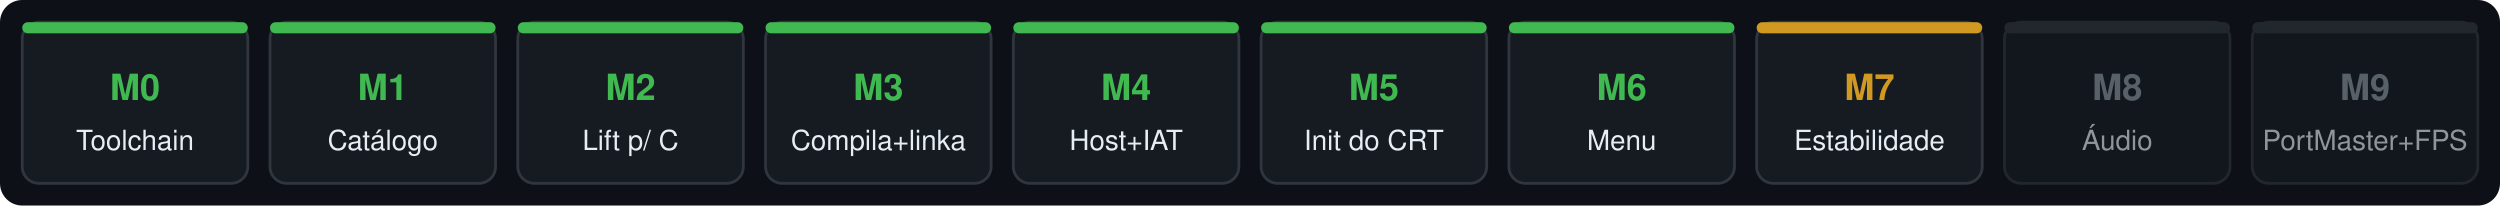
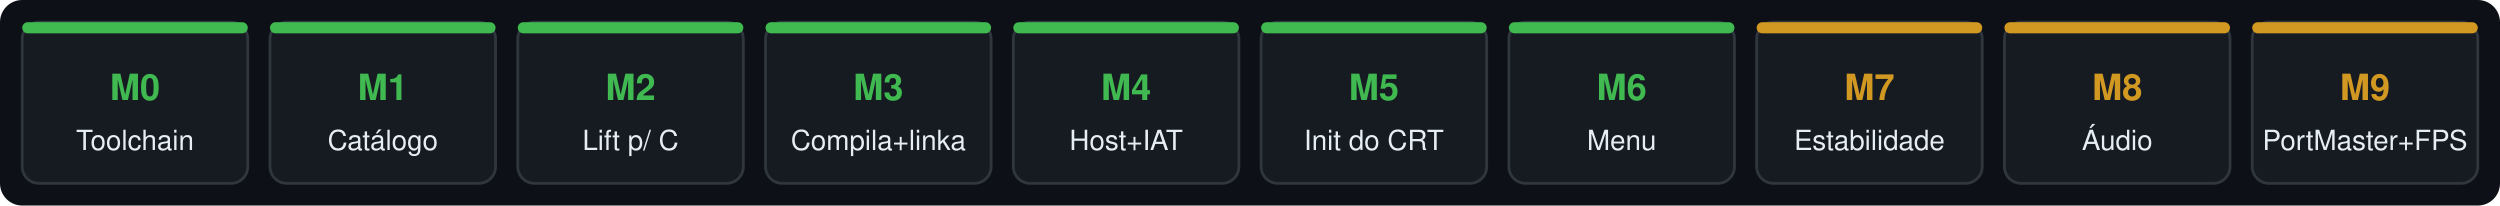
<svg xmlns="http://www.w3.org/2000/svg" width="900" height="74" viewBox="0 0 900 74">
  <rect width="900" height="74" rx="8" fill="#0d1117" />
  <g opacity="1">
    <rect x="8.0" y="8" width="81.2" height="58" rx="6" fill="#161b22" stroke="#30363d" />
    <rect x="8.0" y="8" width="81.2" height="4" rx="2" fill="#3fb950" />
    <text x="48.6" y="36" text-anchor="middle" font-family="-apple-system,Segoe UI,Helvetica,Arial,sans-serif" font-size="13" font-weight="700" fill="#3fb950">M0</text>
    <text x="48.6" y="54" text-anchor="middle" font-family="-apple-system,Segoe UI,Helvetica,Arial,sans-serif" font-size="10" fill="#e6edf3">Toolchain</text>
  </g>
  <g opacity="1">
    <rect x="97.2" y="8" width="81.2" height="58" rx="6" fill="#161b22" stroke="#30363d" />
    <rect x="97.2" y="8" width="81.2" height="4" rx="2" fill="#3fb950" />
    <text x="137.8" y="36" text-anchor="middle" font-family="-apple-system,Segoe UI,Helvetica,Arial,sans-serif" font-size="13" font-weight="700" fill="#3fb950">M1</text>
    <text x="137.8" y="54" text-anchor="middle" font-family="-apple-system,Segoe UI,Helvetica,Arial,sans-serif" font-size="10" fill="#e6edf3">Catálogo</text>
  </g>
  <g opacity="1">
    <rect x="186.4" y="8" width="81.2" height="58" rx="6" fill="#161b22" stroke="#30363d" />
    <rect x="186.4" y="8" width="81.2" height="4" rx="2" fill="#3fb950" />
    <text x="227.0" y="36" text-anchor="middle" font-family="-apple-system,Segoe UI,Helvetica,Arial,sans-serif" font-size="13" font-weight="700" fill="#3fb950">M2</text>
    <text x="227.0" y="54" text-anchor="middle" font-family="-apple-system,Segoe UI,Helvetica,Arial,sans-serif" font-size="10" fill="#e6edf3">Lift p/ C</text>
  </g>
  <g opacity="1">
    <rect x="275.6" y="8" width="81.2" height="58" rx="6" fill="#161b22" stroke="#30363d" />
    <rect x="275.6" y="8" width="81.2" height="4" rx="2" fill="#3fb950" />
    <text x="316.2" y="36" text-anchor="middle" font-family="-apple-system,Segoe UI,Helvetica,Arial,sans-serif" font-size="13" font-weight="700" fill="#3fb950">M3</text>
    <text x="316.2" y="54" text-anchor="middle" font-family="-apple-system,Segoe UI,Helvetica,Arial,sans-serif" font-size="10" fill="#e6edf3">Compila+linka</text>
  </g>
  <g opacity="1">
    <rect x="364.8" y="8" width="81.2" height="58" rx="6" fill="#161b22" stroke="#30363d" />
    <rect x="364.8" y="8" width="81.2" height="4" rx="2" fill="#3fb950" />
    <text x="405.4" y="36" text-anchor="middle" font-family="-apple-system,Segoe UI,Helvetica,Arial,sans-serif" font-size="13" font-weight="700" fill="#3fb950">M4</text>
    <text x="405.4" y="54" text-anchor="middle" font-family="-apple-system,Segoe UI,Helvetica,Arial,sans-serif" font-size="10" fill="#e6edf3">Host+IAT</text>
  </g>
  <g opacity="1">
    <rect x="454.0" y="8" width="81.2" height="58" rx="6" fill="#161b22" stroke="#30363d" />
    <rect x="454.0" y="8" width="81.2" height="4" rx="2" fill="#3fb950" />
    <text x="494.6" y="36" text-anchor="middle" font-family="-apple-system,Segoe UI,Helvetica,Arial,sans-serif" font-size="13" font-weight="700" fill="#3fb950">M5</text>
    <text x="494.6" y="54" text-anchor="middle" font-family="-apple-system,Segoe UI,Helvetica,Arial,sans-serif" font-size="10" fill="#e6edf3">Init do CRT</text>
  </g>
  <g opacity="1">
    <rect x="543.2" y="8" width="81.2" height="58" rx="6" fill="#161b22" stroke="#30363d" />
    <rect x="543.2" y="8" width="81.2" height="4" rx="2" fill="#3fb950" />
    <text x="583.8" y="36" text-anchor="middle" font-family="-apple-system,Segoe UI,Helvetica,Arial,sans-serif" font-size="13" font-weight="700" fill="#3fb950">M6</text>
    <text x="583.8" y="54" text-anchor="middle" font-family="-apple-system,Segoe UI,Helvetica,Arial,sans-serif" font-size="10" fill="#e6edf3">Menu</text>
  </g>
  <g opacity="1">
    <rect x="632.4" y="8" width="81.2" height="58" rx="6" fill="#161b22" stroke="#30363d" />
    <rect x="632.4" y="8" width="81.2" height="4" rx="2" fill="#d29922" />
    <text x="673.0" y="36" text-anchor="middle" font-family="-apple-system,Segoe UI,Helvetica,Arial,sans-serif" font-size="13" font-weight="700" fill="#d29922">M7</text>
    <text x="673.0" y="54" text-anchor="middle" font-family="-apple-system,Segoe UI,Helvetica,Arial,sans-serif" font-size="10" fill="#e6edf3">Estabilidade</text>
  </g>
-   <g opacity="0.6">
+   <g opacity="1">
    <rect x="721.6" y="8" width="81.2" height="58" rx="6" fill="#161b22" stroke="#30363d" />
-     <rect x="721.6" y="8" width="81.2" height="4" rx="2" fill="#30363d" />
-     <text x="762.2" y="36" text-anchor="middle" font-family="-apple-system,Segoe UI,Helvetica,Arial,sans-serif" font-size="13" font-weight="700" fill="#8b949e">M8</text>
+     <rect x="721.6" y="8" width="81.2" height="4" rx="2" fill="#d29922" />
+     <text x="762.2" y="36" text-anchor="middle" font-family="-apple-system,Segoe UI,Helvetica,Arial,sans-serif" font-size="13" font-weight="700" fill="#d29922">M8</text>
    <text x="762.2" y="54" text-anchor="middle" font-family="-apple-system,Segoe UI,Helvetica,Arial,sans-serif" font-size="10" fill="#e6edf3">Áudio</text>
  </g>
-   <g opacity="0.6">
+   <g opacity="1">
    <rect x="810.8" y="8" width="81.2" height="58" rx="6" fill="#161b22" stroke="#30363d" />
-     <rect x="810.8" y="8" width="81.2" height="4" rx="2" fill="#30363d" />
-     <text x="851.4" y="36" text-anchor="middle" font-family="-apple-system,Segoe UI,Helvetica,Arial,sans-serif" font-size="13" font-weight="700" fill="#8b949e">M9</text>
+     <rect x="810.8" y="8" width="81.2" height="4" rx="2" fill="#d29922" />
+     <text x="851.4" y="36" text-anchor="middle" font-family="-apple-system,Segoe UI,Helvetica,Arial,sans-serif" font-size="13" font-weight="700" fill="#d29922">M9</text>
    <text x="851.4" y="54" text-anchor="middle" font-family="-apple-system,Segoe UI,Helvetica,Arial,sans-serif" font-size="10" fill="#e6edf3">PortMaster+FPS</text>
  </g>
</svg>
